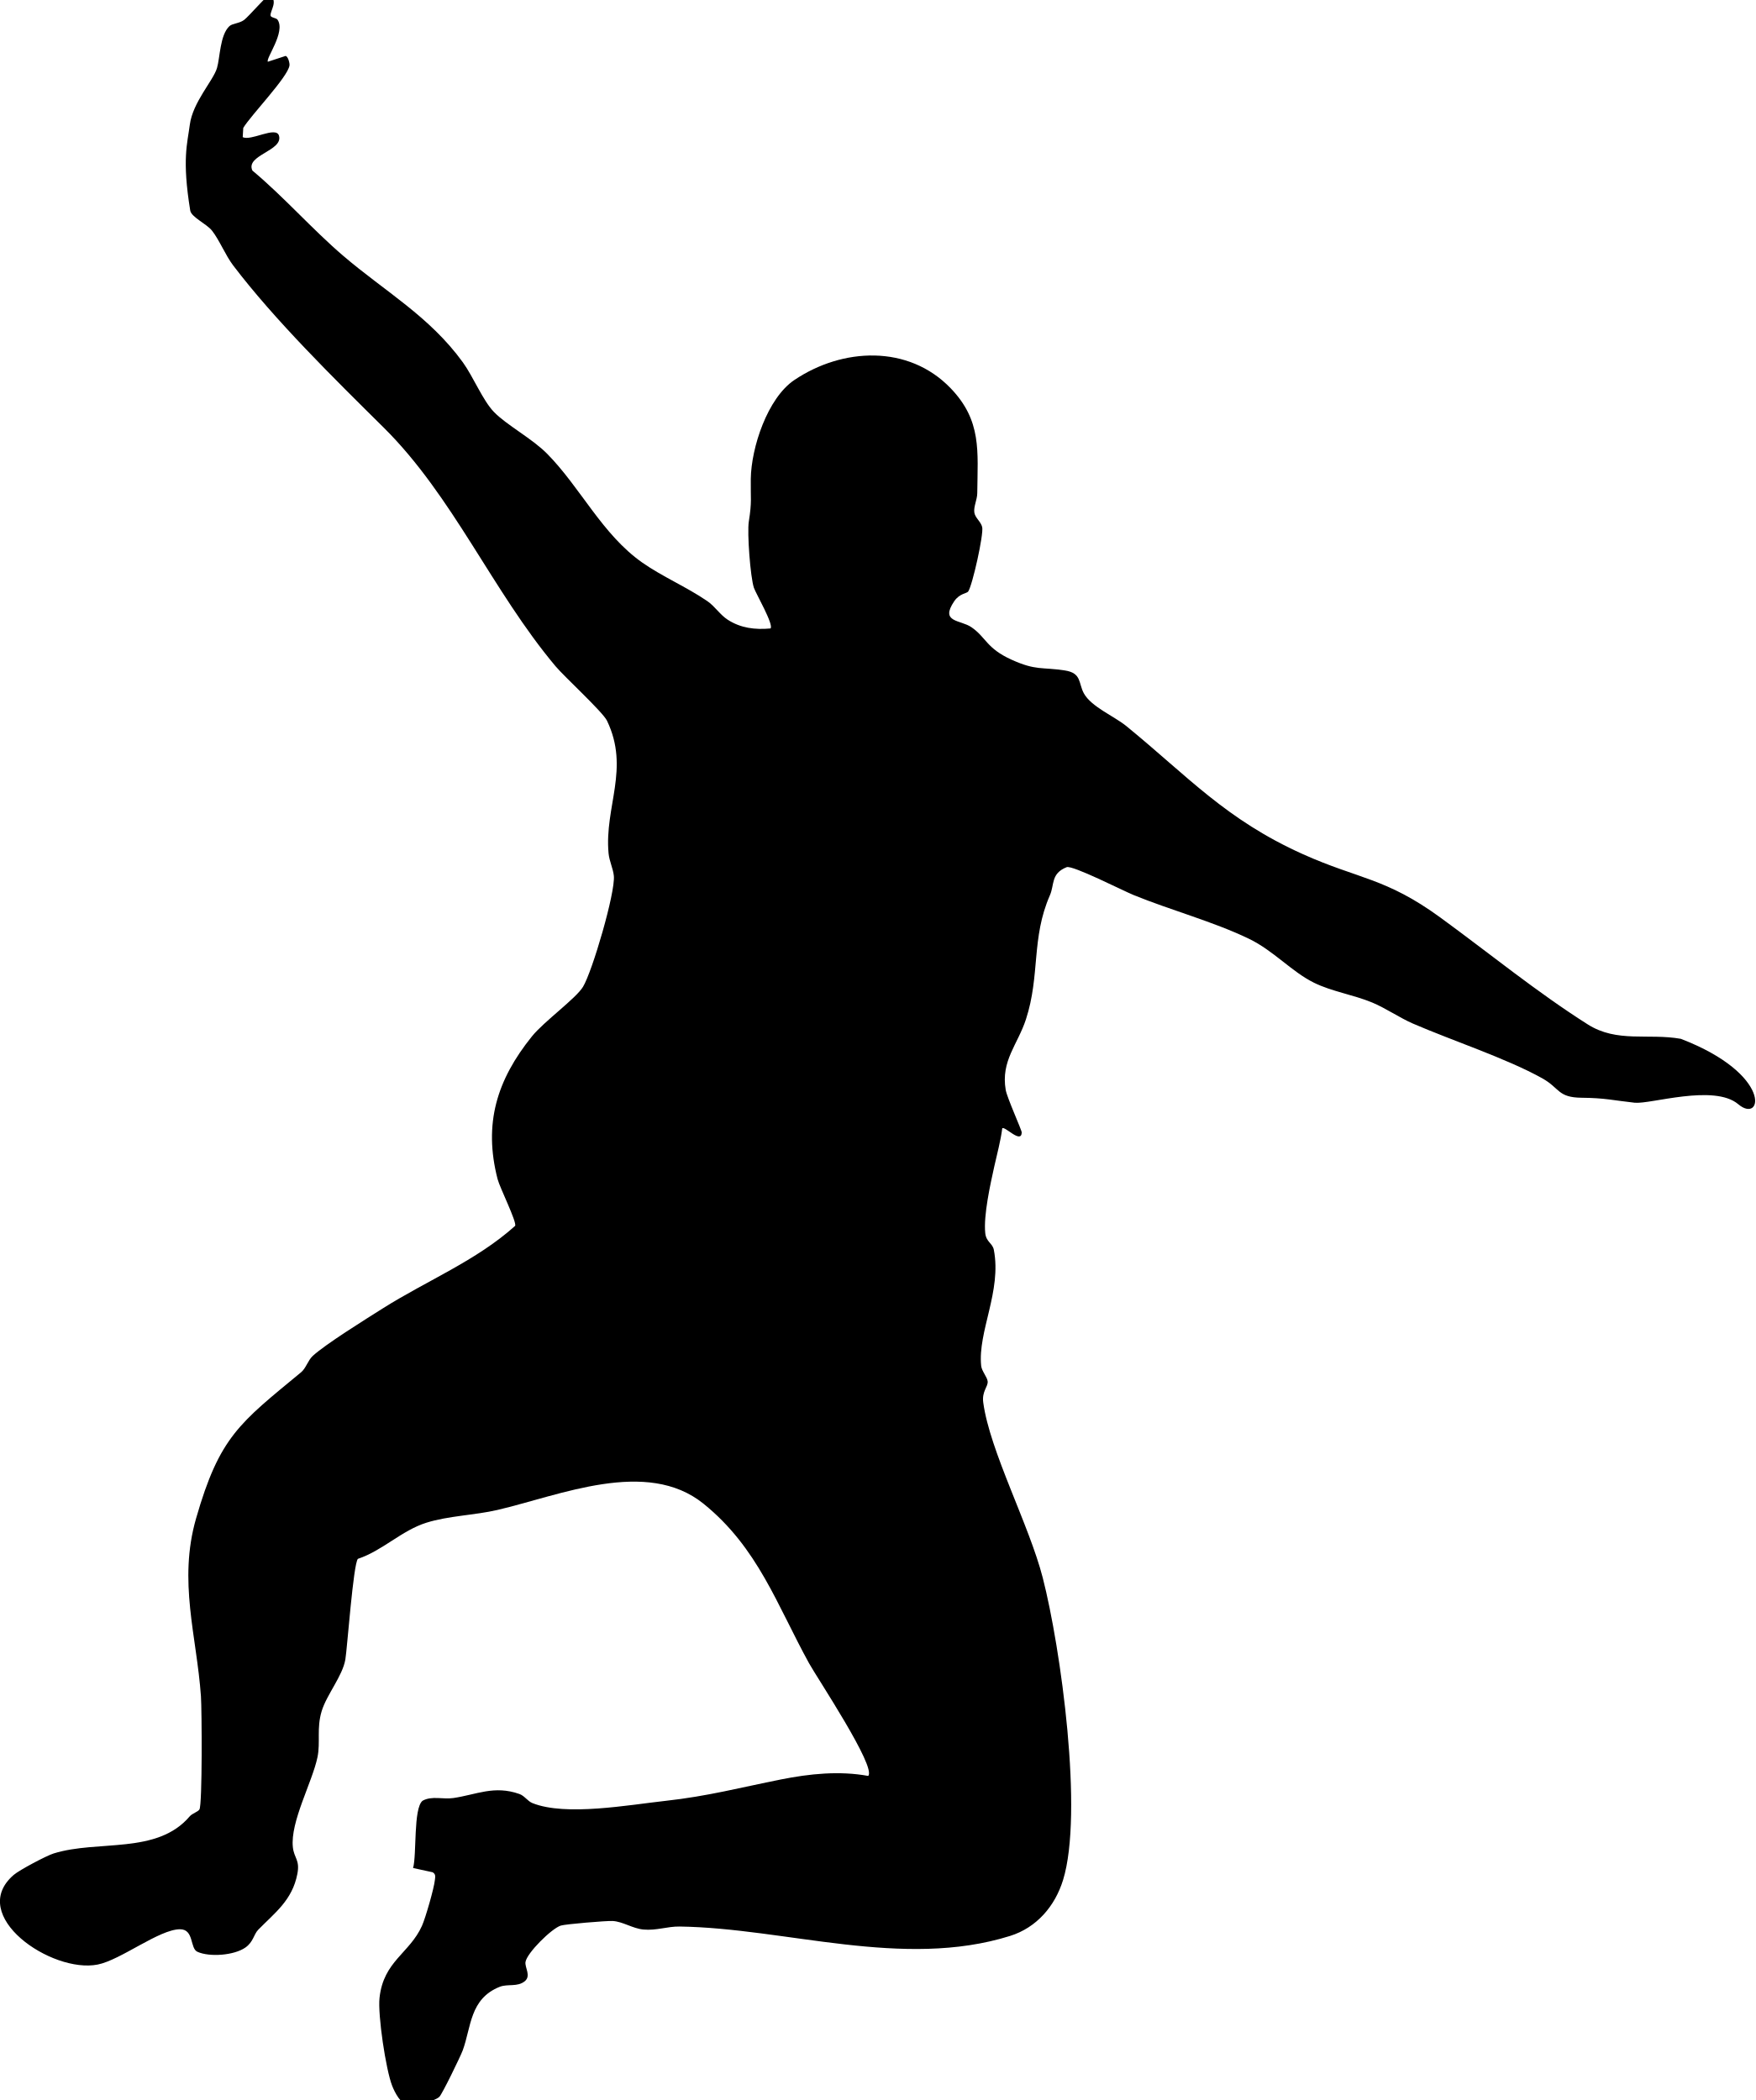
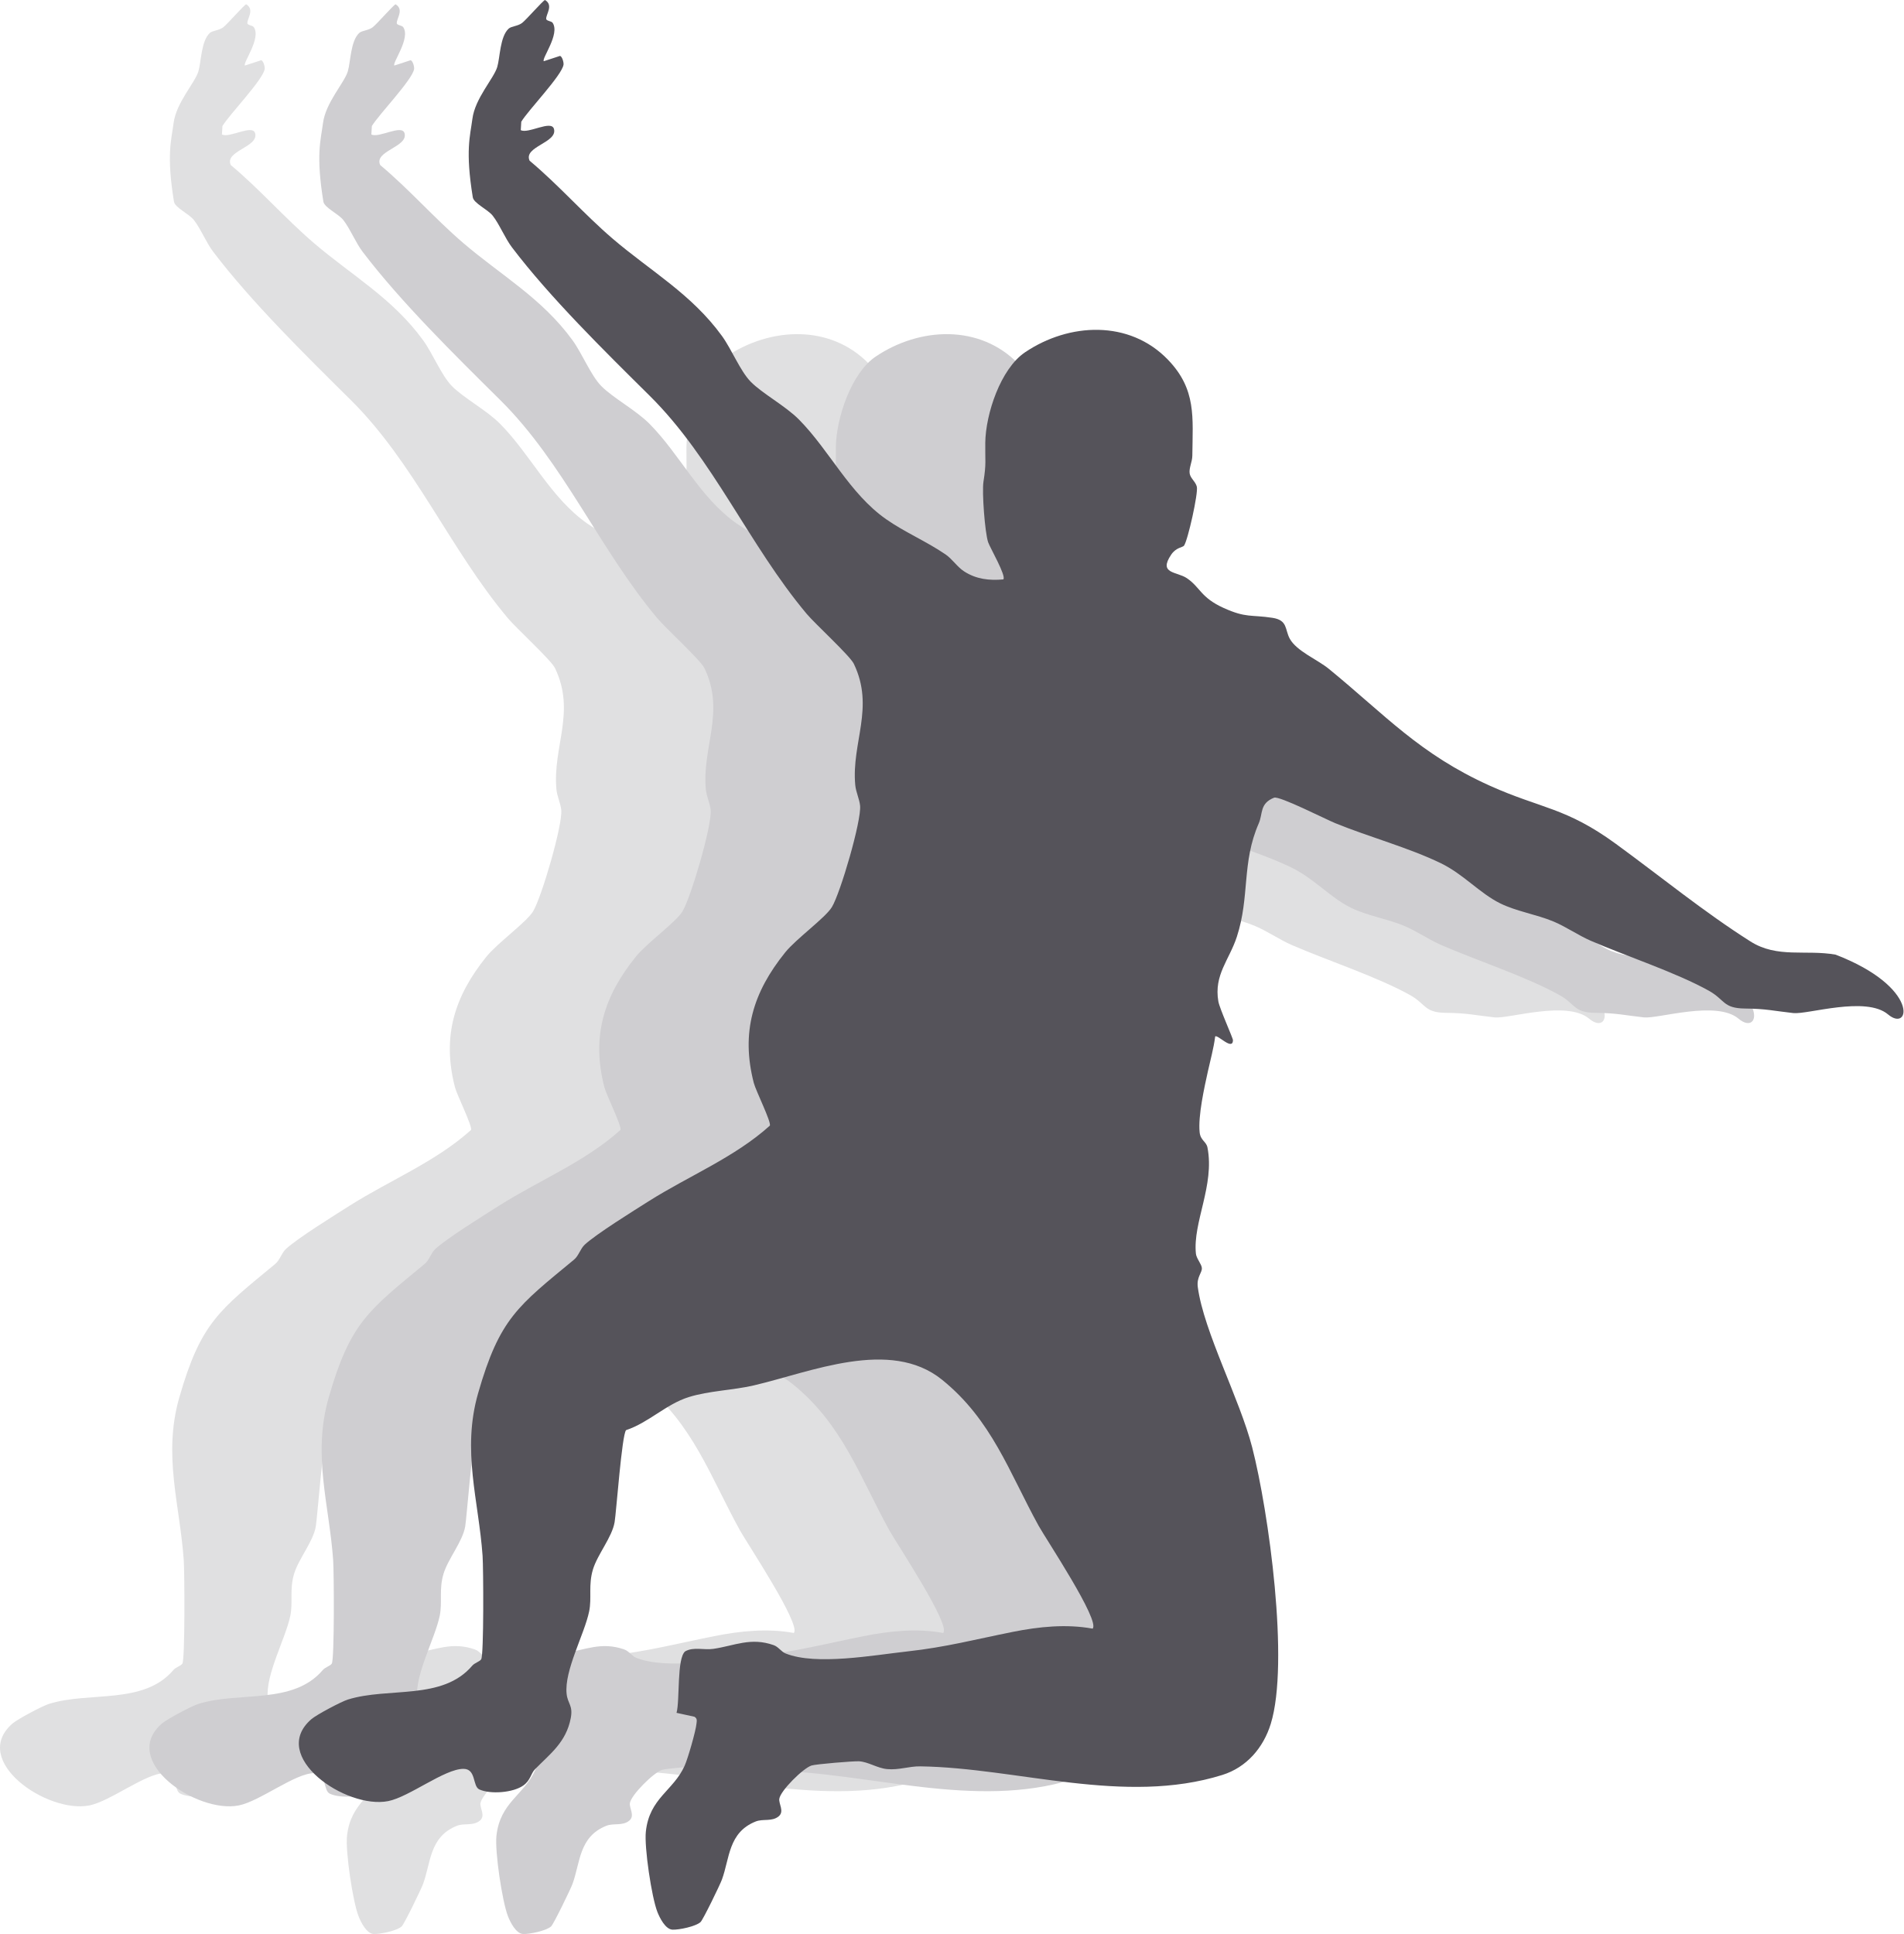
- <svg xmlns="http://www.w3.org/2000/svg" id="Layer_1" data-name="Layer 1" viewBox="0 0 861.77 1031.3">
-   <path d="M802.82,541.57c-10.66-1.17-14.85-2.38-26.19-2.47-11.9-.1-10.71-4.69-19.39-9.54-17.63-9.83-44.21-18.51-63.58-26.91-6.31-2.74-13.48-7.64-19.88-10.29-9.44-3.91-19.9-5.43-28.64-9.75-10.97-5.41-19.77-15.7-31.9-21.57-17.29-8.37-38.48-14.07-56.66-21.49-5.16-2.1-30.08-14.81-32.88-13.68-7.82,3.13-5.92,8.56-8.22,13.81-9.24,21.13-4.7,39.22-11.76,60.91-4.04,12.4-12.4,20.4-9.93,34.67.68,3.93,7.91,19.78,7.86,20.9-.23,5.76-8.26-3.25-9.56-2.06-.8,6.33-2.54,12.5-3.91,18.72-1.87,8.47-5.35,23.97-4.44,32.73.46,4.44,3.58,4.96,4.21,8.2,3.95,20.34-7.96,40.21-6.21,57.01.27,2.6,3.02,5.58,3.19,7.65.22,2.65-2.92,4.82-2.17,10.36,3.22,23.88,22.52,60.02,29.21,86.05,8.87,34.51,20.08,115.7,9.97,148.46-3.96,12.81-12.92,23.35-26.02,27.45-52.55,16.45-110.08-3.85-162.18-4.62-6.16-.09-11.42,2.07-17.85,1.47-5.29-.49-10.14-3.94-15.12-4.19-3.03-.15-23.1,1.52-25.44,2.26-4.52,1.44-16.65,13.46-17.32,17.88-.41,2.7,2.87,6.77-.35,9.44-3.63,2.96-8.38,1.18-12.32,2.75-14.75,5.88-13.95,19.8-18.15,31.21-1.07,2.91-10.1,21.51-11.47,22.8-2.53,2.38-11.7,4.26-15.09,4.09-3.81-.19-6.88-6.41-8.09-9.51-3.11-7.92-7.11-34.83-6.2-43.17,1.95-18.06,14.76-21.84,20.84-35.37,1.73-3.86,5.97-18.56,6.35-22.58.15-1.55.53-2.75-1.11-3.73l-9.6-2.09c1.85-6.6.06-29.26,4.64-33.02,4.49-2.55,10.09-.6,15.11-1.34,11.41-1.68,20.03-6.35,32.4-2.01,2.62.92,4,3.51,6.47,4.5,16.36,6.56,47.28.87,65.33-1.11,20.69-2.27,36.8-6.55,56.67-10.51,14.02-2.8,28.71-4.32,42.83-1.73,4.2-4.23-25.18-48.32-29.02-55.29-15.81-28.71-25.11-56.82-51.85-78.4-27.92-22.54-70.54-4.06-101.16,3.07-11.13,2.59-24.03,2.86-34.87,6.26-12.19,3.82-21.51,13.71-33.65,17.75-2.26,2.41-5.24,43.99-6.15,49.39-1.37,8.14-9.17,17.29-11.63,25.39-2.58,8.52-.53,15.2-2.06,22.62-2.51,12.18-13.44,31.75-12.09,44.21.59,5.45,3.53,6.16,2.22,13.06-2.48,13-11.13,19.2-19.2,27.45-2.28,2.33-2.35,5.97-6.32,8.76-5.52,3.88-17.61,4.79-23.57,2.09-3.74-1.69-1.58-11.08-8.56-11.06-10.17.03-29.06,15.08-40.39,17.33-22.66,4.5-64.28-24.09-41.26-44,2.78-2.41,16.09-9.46,19.61-10.55,21.86-6.82,50.74.68,66.8-18.2,1.29-1.52,4.03-2.18,4.8-3.43,1.46-2.37,1.19-49.12.74-55.57-2.08-29.67-11.26-56.44-2.4-87.31,11.56-40.27,21.39-46.84,51.58-71.81,2.41-1.99,3.33-5.81,5.7-8.01,6.27-5.78,26.08-18.09,34.3-23.29,21.53-13.62,46.13-23.52,65.08-40.6.92-1.86-7.52-18.73-8.61-22.95-7.02-27.22-.37-48.73,16.88-70.12,5.9-7.32,21.55-18.55,25.05-24.31,4.57-7.51,15.95-46.37,15.15-54.49-.36-3.64-2.24-7.23-2.6-11.14-2.09-22.77,10.57-41.46-.76-65.05-2.07-4.32-20.9-21.55-25.3-26.8-31-36.93-50.3-83.45-84.36-117.18-24.27-24.04-53.44-52.7-73.91-79.65-3.73-4.91-6.79-12.52-10.37-17.05-2.68-3.38-10.16-6.62-10.69-9.88-4.1-25.23-1.4-32.89-.21-42.11,1.43-11.09,11.48-21.63,13.34-27.84,1.52-5.1,1.44-16.26,6.12-20.61,1.42-1.32,4.96-1.33,7.23-3.06,2.24-1.71,11.45-12.31,12.32-12.33,4.69,2.84.42,7.76.63,10.14.1,1.17,2.79,1.12,3.46,2.13,4.05,6.03-5.96,19.08-4.77,20.61l8.71-2.85c1.23.27,2.07,3.59,1.9,4.7-.88,5.79-18.87,24.32-22.69,30.64l-.27,4.52c3.96,2.15,16.43-5.63,17.82-.65,2.08,7.43-16.6,9.47-13.07,17.08,15.54,12.99,29.3,28.77,44.59,41.86,20.42,17.48,42.36,29.71,58.74,52.31,5.13,7.09,9.8,18.77,15.32,24.44,6.26,6.44,18.71,13,26.11,20.51,16.37,16.61,26.99,39.59,46.68,53.41,9.8,6.88,21.65,11.9,31.86,18.87,3.8,2.6,6.3,6.74,10.04,9.16,6.45,4.18,13.48,5,21.04,4.31,1.78-1.71-7.2-17.17-8.14-19.96-1.75-5.21-3.38-27.02-2.51-32.51,1.59-10.04.84-11.19.97-20.93.21-15.43,8.2-39.71,21.37-48.59,23.63-15.93,56.04-17.53,76.78,4.04,15.32,15.94,13.25,30.9,13.05,51.5-.03,3.25-1.83,6.53-1.45,9.44.35,2.69,3.24,4.52,3.87,7.25.81,3.47-4.8,28.65-6.88,31.63-.67.96-4.24.9-6.87,4.79-7.1,10.5,3.02,9,8.45,12.72,7.28,4.99,7.3,10.34,19.69,15.95,12.12,5.49,14.72,3.53,26.23,5.3,8.32,1.28,6.57,6.29,9.31,11.26,3.65,6.63,14.89,11.19,20.91,16.11,30.35,24.81,48.76,45.82,86.6,62.84,27.46,12.35,40.65,11.53,67.56,31.16,23.91,17.44,47.32,36.61,72.32,52.45,14.42,9.14,29.62,4.24,45.7,7.08,45.5,17.52,40.03,42.14,28.18,32.11s-43.16.08-50.63-.74Z" />
+ <svg xmlns="http://www.w3.org/2000/svg" id="Layer_1" version="1.1" viewBox="0 0 1022.25 1038.71">
+   <defs>
+     <style>
+       .st0 {
+         fill: #55535a;
+       }
+ 
+       .st1 {
+         fill: #e0e0e1;
+       }
+ 
+       .st2 {
+         fill: #cfced1;
+       }
+     </style>
+   </defs>
+   <path class="st1" d="M802.84,546.45c-10.66-1.17-14.85-2.38-26.19-2.47-11.9-.1-10.71-4.69-19.39-9.54-17.63-9.83-44.21-18.51-63.58-26.91-6.31-2.74-13.48-7.64-19.88-10.29-9.44-3.91-19.9-5.43-28.64-9.75-10.97-5.41-19.77-15.7-31.9-21.57-17.29-8.37-38.48-14.07-56.66-21.49-5.16-2.1-30.08-14.81-32.88-13.68-7.82,3.13-5.92,8.56-8.22,13.81-9.24,21.13-4.7,39.22-11.76,60.91-4.04,12.4-12.4,20.4-9.93,34.67.68,3.93,7.91,19.78,7.86,20.9-.23,5.76-8.26-3.25-9.56-2.06-.8,6.33-2.54,12.5-3.91,18.72-1.87,8.47-5.35,23.97-4.44,32.73.46,4.44,3.58,4.96,4.21,8.2,3.95,20.34-7.96,40.21-6.21,57.01.27,2.6,3.02,5.58,3.19,7.65.22,2.65-2.92,4.82-2.17,10.36,3.22,23.88,22.52,60.02,29.21,86.05,8.87,34.51,20.08,115.7,9.97,148.46-3.96,12.81-12.92,23.35-26.02,27.45-52.55,16.45-110.08-3.85-162.18-4.62-6.16-.09-11.42,2.07-17.85,1.47-5.29-.49-10.14-3.94-15.12-4.19-3.03-.15-23.1,1.52-25.44,2.26-4.52,1.44-16.65,13.46-17.32,17.88-.41,2.7,2.87,6.77-.35,9.44-3.63,2.96-8.38,1.18-12.32,2.75-14.75,5.88-13.95,19.8-18.15,31.21-1.07,2.91-10.1,21.51-11.47,22.8-2.53,2.38-11.7,4.26-15.09,4.09-3.81-.19-6.88-6.41-8.09-9.51-3.11-7.92-7.11-34.83-6.2-43.17,1.95-18.06,14.76-21.84,20.84-35.37,1.73-3.86,5.97-18.56,6.35-22.58.15-1.55.53-2.75-1.11-3.73l-9.6-2.09c1.85-6.6.06-29.26,4.64-33.02,4.49-2.55,10.09-.6,15.11-1.34,11.41-1.68,20.03-6.35,32.4-2.01,2.62.92,4,3.51,6.47,4.5,16.36,6.56,47.28.87,65.33-1.11,20.69-2.27,36.8-6.55,56.67-10.51,14.02-2.8,28.71-4.32,42.83-1.73,4.2-4.23-25.18-48.32-29.02-55.29-15.81-28.71-25.11-56.82-51.85-78.4-27.92-22.54-70.54-4.06-101.16,3.07-11.13,2.59-24.03,2.86-34.87,6.26-12.19,3.82-21.51,13.71-33.65,17.75-2.26,2.41-5.24,43.99-6.15,49.39-1.37,8.14-9.17,17.29-11.63,25.39-2.58,8.52-.53,15.2-2.06,22.62-2.51,12.18-13.44,31.75-12.09,44.21.59,5.45,3.53,6.16,2.22,13.06-2.48,13-11.13,19.2-19.2,27.45-2.28,2.33-2.35,5.97-6.32,8.76-5.52,3.88-17.61,4.79-23.57,2.09-3.74-1.69-1.58-11.08-8.56-11.06-10.17.03-29.06,15.08-40.39,17.33-22.66,4.5-64.28-24.09-41.26-44,2.78-2.41,16.09-9.46,19.61-10.55,21.86-6.82,50.74.68,66.8-18.2,1.29-1.52,4.03-2.18,4.8-3.43,1.46-2.37,1.19-49.12.74-55.57-2.08-29.67-11.26-56.44-2.4-87.31,11.56-40.27,21.39-46.84,51.58-71.81,2.41-1.99,3.33-5.81,5.7-8.01,6.27-5.78,26.08-18.09,34.3-23.29,21.53-13.62,46.13-23.52,65.08-40.6.92-1.86-7.52-18.73-8.61-22.95-7.02-27.22-.37-48.73,16.88-70.12,5.9-7.32,21.55-18.55,25.05-24.31,4.57-7.51,15.95-46.37,15.15-54.49-.36-3.64-2.24-7.23-2.6-11.14-2.09-22.77,10.57-41.46-.76-65.05-2.07-4.32-20.9-21.55-25.3-26.8-31-36.93-50.3-83.45-84.36-117.18-24.27-24.04-53.44-52.7-73.91-79.65-3.73-4.91-6.79-12.52-10.37-17.05-2.68-3.38-10.16-6.62-10.69-9.88-4.1-25.23-1.4-32.89-.21-42.11,1.43-11.09,11.48-21.63,13.34-27.84,1.52-5.1,1.44-16.26,6.12-20.61,1.42-1.32,4.96-1.33,7.23-3.06,2.24-1.71,11.45-12.31,12.32-12.33,4.69,2.84.42,7.76.63,10.14.1,1.17,2.79,1.12,3.46,2.13,4.05,6.03-5.96,19.08-4.77,20.61l8.71-2.85c1.23.27,2.07,3.59,1.9,4.7-.88,5.79-18.87,24.32-22.69,30.64l-.27,4.52c3.96,2.15,16.43-5.63,17.82-.65,2.08,7.43-16.6,9.47-13.07,17.08,15.54,12.99,29.3,28.77,44.59,41.86,20.42,17.48,42.36,29.71,58.74,52.31,5.13,7.09,9.8,18.77,15.32,24.44,6.26,6.44,18.71,13,26.11,20.51,16.37,16.61,26.99,39.59,46.68,53.41,9.8,6.88,21.65,11.9,31.86,18.87,3.8,2.6,6.3,6.74,10.04,9.16,6.45,4.18,13.48,5,21.04,4.31,1.78-1.71-7.2-17.17-8.14-19.96-1.75-5.21-3.38-27.02-2.51-32.51,1.59-10.04.84-11.19.97-20.93.21-15.43,8.2-39.71,21.37-48.59,23.63-15.93,56.04-17.53,76.78,4.04,15.32,15.94,13.25,30.9,13.05,51.5-.03,3.25-1.83,6.53-1.45,9.44.35,2.69,3.24,4.52,3.87,7.25.81,3.47-4.8,28.65-6.88,31.63-.67.96-4.24.9-6.87,4.79-7.1,10.5,3.02,9,8.45,12.72,7.28,4.99,7.3,10.34,19.69,15.95,12.12,5.49,14.72,3.53,26.23,5.3,8.32,1.28,6.57,6.29,9.31,11.26,3.65,6.63,14.89,11.19,20.91,16.11,30.35,24.81,48.76,45.82,86.6,62.84,27.46,12.35,40.65,11.53,67.56,31.16,23.91,17.44,47.32,36.61,72.32,52.45,14.42,9.14,29.62,4.24,45.7,7.08,45.5,17.52,40.03,42.14,28.18,32.11s-43.16.08-50.63-.74v.04Z" />
+   <path class="st2" d="M883.08,546.45c-10.66-1.17-14.85-2.38-26.19-2.47-11.9-.1-10.71-4.69-19.39-9.54-17.63-9.83-44.21-18.51-63.58-26.91-6.31-2.74-13.48-7.64-19.88-10.29-9.44-3.91-19.9-5.43-28.64-9.75-10.97-5.41-19.77-15.7-31.9-21.57-17.29-8.37-38.48-14.07-56.66-21.49-5.16-2.1-30.08-14.81-32.88-13.68-7.82,3.13-5.92,8.56-8.22,13.81-9.24,21.13-4.7,39.22-11.76,60.91-4.04,12.4-12.4,20.4-9.93,34.67.68,3.93,7.91,19.78,7.86,20.9-.23,5.76-8.26-3.25-9.56-2.06-.8,6.33-2.54,12.5-3.91,18.72-1.87,8.47-5.35,23.97-4.44,32.73.46,4.44,3.58,4.96,4.21,8.2,3.95,20.34-7.96,40.21-6.21,57.01.27,2.6,3.02,5.58,3.19,7.65.22,2.65-2.92,4.82-2.17,10.36,3.22,23.88,22.52,60.02,29.21,86.05,8.87,34.51,20.08,115.7,9.97,148.46-3.96,12.81-12.92,23.35-26.02,27.45-52.55,16.45-110.08-3.85-162.18-4.62-6.16-.09-11.42,2.07-17.85,1.47-5.29-.49-10.14-3.94-15.12-4.19-3.03-.15-23.1,1.52-25.44,2.26-4.52,1.44-16.65,13.46-17.32,17.88-.41,2.7,2.87,6.77-.35,9.44-3.63,2.96-8.38,1.18-12.32,2.75-14.75,5.88-13.95,19.8-18.15,31.21-1.07,2.91-10.1,21.51-11.47,22.8-2.53,2.38-11.7,4.26-15.09,4.09-3.81-.19-6.88-6.41-8.09-9.51-3.11-7.92-7.11-34.83-6.2-43.17,1.95-18.06,14.76-21.84,20.84-35.37,1.73-3.86,5.97-18.56,6.35-22.58.15-1.55.53-2.75-1.11-3.73l-9.6-2.09c1.85-6.6.06-29.26,4.64-33.02,4.49-2.55,10.09-.6,15.11-1.34,11.41-1.68,20.03-6.35,32.4-2.01,2.62.92,4,3.51,6.47,4.5,16.36,6.56,47.28.87,65.33-1.11,20.69-2.27,36.8-6.55,56.67-10.51,14.02-2.8,28.71-4.32,42.83-1.73,4.2-4.23-25.18-48.32-29.02-55.29-15.81-28.71-25.11-56.82-51.85-78.4-27.92-22.54-70.54-4.06-101.16,3.07-11.13,2.59-24.03,2.86-34.87,6.26-12.19,3.82-21.51,13.71-33.65,17.75-2.26,2.41-5.24,43.99-6.15,49.39-1.37,8.14-9.17,17.29-11.63,25.39-2.58,8.52-.53,15.2-2.06,22.62-2.51,12.18-13.44,31.75-12.09,44.21.59,5.45,3.53,6.16,2.22,13.06-2.48,13-11.13,19.2-19.2,27.45-2.28,2.33-2.35,5.97-6.32,8.76-5.52,3.88-17.61,4.79-23.57,2.09-3.74-1.69-1.58-11.08-8.56-11.06-10.17.03-29.06,15.08-40.39,17.33-22.66,4.5-64.28-24.09-41.26-44,2.78-2.41,16.09-9.46,19.61-10.55,21.86-6.82,50.74.68,66.8-18.2,1.29-1.52,4.03-2.18,4.8-3.43,1.46-2.37,1.19-49.12.74-55.57-2.08-29.67-11.26-56.44-2.4-87.31,11.56-40.27,21.39-46.84,51.58-71.81,2.41-1.99,3.33-5.81,5.7-8.01,6.27-5.78,26.08-18.09,34.3-23.29,21.53-13.62,46.13-23.52,65.08-40.6.92-1.86-7.52-18.73-8.61-22.95-7.02-27.22-.37-48.73,16.88-70.12,5.9-7.32,21.55-18.55,25.05-24.31,4.57-7.51,15.95-46.37,15.15-54.49-.36-3.64-2.24-7.23-2.6-11.14-2.09-22.77,10.57-41.46-.76-65.05-2.07-4.32-20.9-21.55-25.3-26.8-31-36.93-50.3-83.45-84.36-117.18-24.27-24.04-53.44-52.7-73.91-79.65-3.73-4.91-6.79-12.52-10.37-17.05-2.68-3.38-10.16-6.62-10.69-9.88-4.1-25.23-1.4-32.89-.21-42.11,1.43-11.09,11.48-21.63,13.34-27.84,1.52-5.1,1.44-16.26,6.12-20.61,1.42-1.32,4.96-1.33,7.23-3.06,2.24-1.71,11.45-12.31,12.32-12.33,4.69,2.84.42,7.76.63,10.14.1,1.17,2.79,1.12,3.46,2.13,4.05,6.03-5.96,19.08-4.77,20.61l8.71-2.85c1.23.27,2.07,3.59,1.9,4.7-.88,5.79-18.87,24.32-22.69,30.64l-.27,4.52c3.96,2.15,16.43-5.63,17.82-.65,2.08,7.43-16.6,9.47-13.07,17.08,15.54,12.99,29.3,28.77,44.59,41.86,20.42,17.48,42.36,29.71,58.74,52.31,5.13,7.09,9.8,18.77,15.32,24.44,6.26,6.44,18.71,13,26.11,20.51,16.37,16.61,26.99,39.59,46.68,53.41,9.8,6.88,21.65,11.9,31.86,18.87,3.8,2.6,6.3,6.74,10.04,9.16,6.45,4.18,13.48,5,21.04,4.31,1.78-1.71-7.2-17.17-8.14-19.96-1.75-5.21-3.38-27.02-2.51-32.51,1.59-10.04.84-11.19.97-20.93.21-15.43,8.2-39.71,21.37-48.59,23.63-15.93,56.04-17.53,76.78,4.04,15.32,15.94,13.25,30.9,13.05,51.5-.03,3.25-1.83,6.53-1.45,9.44.35,2.69,3.24,4.52,3.87,7.25.81,3.47-4.8,28.65-6.88,31.63-.67.96-4.24.9-6.87,4.79-7.1,10.5,3.02,9,8.45,12.72,7.28,4.99,7.3,10.34,19.69,15.95,12.12,5.49,14.72,3.53,26.23,5.3,8.32,1.28,6.57,6.29,9.31,11.26,3.65,6.63,14.89,11.19,20.91,16.11,30.35,24.81,48.76,45.82,86.6,62.84,27.46,12.35,40.65,11.53,67.56,31.16,23.91,17.44,47.32,36.61,72.32,52.45,14.42,9.14,29.62,4.24,45.7,7.08,45.5,17.52,40.03,42.14,28.18,32.11s-43.16.08-50.63-.74v.04Z" />
+   <path class="st0" d="M963.32,544.13c-10.66-1.17-14.85-2.38-26.19-2.47-11.9-.1-10.71-4.69-19.39-9.54-17.63-9.83-44.21-18.51-63.58-26.91-6.31-2.74-13.48-7.64-19.88-10.29-9.44-3.91-19.9-5.43-28.64-9.75-10.97-5.41-19.77-15.7-31.9-21.57-17.29-8.37-38.48-14.07-56.66-21.49-5.16-2.1-30.08-14.81-32.88-13.68-7.82,3.13-5.92,8.56-8.22,13.81-9.24,21.13-4.7,39.22-11.76,60.91-4.04,12.4-12.4,20.4-9.93,34.67.68,3.93,7.91,19.78,7.86,20.9-.23,5.76-8.26-3.25-9.56-2.06-.8,6.33-2.54,12.5-3.91,18.72-1.87,8.47-5.35,23.97-4.44,32.73.46,4.44,3.58,4.96,4.21,8.2,3.95,20.34-7.96,40.21-6.21,57.01.27,2.6,3.02,5.58,3.19,7.65.22,2.65-2.92,4.82-2.17,10.36,3.22,23.88,22.52,60.02,29.21,86.05,8.87,34.51,20.08,115.7,9.97,148.46-3.96,12.81-12.92,23.35-26.02,27.45-52.55,16.45-110.08-3.85-162.18-4.62-6.16-.09-11.42,2.07-17.85,1.47-5.29-.49-10.14-3.94-15.12-4.19-3.03-.15-23.1,1.52-25.44,2.26-4.52,1.44-16.65,13.46-17.32,17.88-.41,2.7,2.87,6.77-.35,9.44-3.63,2.96-8.38,1.18-12.32,2.75-14.75,5.88-13.95,19.8-18.15,31.21-1.07,2.91-10.1,21.51-11.47,22.8-2.53,2.38-11.7,4.26-15.09,4.09-3.81-.19-6.88-6.41-8.09-9.51-3.11-7.92-7.11-34.83-6.2-43.17,1.95-18.06,14.76-21.84,20.84-35.37,1.73-3.86,5.97-18.56,6.35-22.58.15-1.55.53-2.75-1.11-3.73l-9.6-2.09c1.85-6.6.06-29.26,4.64-33.02,4.49-2.55,10.09-.6,15.11-1.34,11.41-1.68,20.03-6.35,32.4-2.01,2.62.92,4,3.51,6.47,4.5,16.36,6.56,47.28.87,65.33-1.11,20.69-2.27,36.8-6.55,56.67-10.51,14.02-2.8,28.71-4.32,42.83-1.73,4.2-4.23-25.18-48.32-29.02-55.29-15.81-28.71-25.11-56.82-51.85-78.4-27.92-22.54-70.54-4.06-101.16,3.07-11.13,2.59-24.03,2.86-34.87,6.26-12.19,3.82-21.51,13.71-33.65,17.75-2.26,2.41-5.24,43.99-6.15,49.39-1.37,8.14-9.17,17.29-11.63,25.39-2.58,8.52-.53,15.2-2.06,22.62-2.51,12.18-13.44,31.75-12.09,44.21.59,5.45,3.53,6.16,2.22,13.06-2.48,13-11.13,19.2-19.2,27.45-2.28,2.33-2.35,5.97-6.32,8.76-5.52,3.88-17.61,4.79-23.57,2.09-3.74-1.69-1.58-11.08-8.56-11.06-10.17.03-29.06,15.08-40.39,17.33-22.66,4.5-64.28-24.09-41.26-44,2.78-2.41,16.09-9.46,19.61-10.55,21.86-6.82,50.74.68,66.8-18.2,1.29-1.52,4.03-2.18,4.8-3.43,1.46-2.37,1.19-49.12.74-55.57-2.08-29.67-11.26-56.44-2.4-87.31,11.56-40.27,21.39-46.84,51.58-71.81,2.41-1.99,3.33-5.81,5.7-8.01,6.27-5.78,26.08-18.09,34.3-23.29,21.53-13.62,46.13-23.52,65.08-40.6.92-1.86-7.52-18.73-8.61-22.95-7.02-27.22-.37-48.73,16.88-70.12,5.9-7.32,21.55-18.55,25.05-24.31,4.57-7.51,15.95-46.37,15.15-54.49-.36-3.64-2.24-7.23-2.6-11.14-2.09-22.77,10.57-41.46-.76-65.05-2.07-4.32-20.9-21.55-25.3-26.8-31-36.93-50.3-83.45-84.36-117.18-24.27-24.04-53.44-52.7-73.91-79.65-3.73-4.91-6.79-12.52-10.37-17.05-2.68-3.38-10.16-6.62-10.69-9.88-4.1-25.23-1.4-32.89-.21-42.11,1.43-11.09,11.48-21.63,13.34-27.84,1.52-5.1,1.44-16.26,6.12-20.61,1.42-1.32,4.96-1.33,7.23-3.06,2.24-1.71,11.45-12.31,12.32-12.33,4.69,2.84.42,7.76.63,10.14.1,1.17,2.79,1.12,3.46,2.13,4.05,6.03-5.96,19.08-4.77,20.61l8.71-2.85c1.23.27,2.07,3.59,1.9,4.7-.88,5.79-18.87,24.32-22.69,30.64l-.27,4.52c3.96,2.15,16.43-5.63,17.82-.65,2.08,7.43-16.6,9.47-13.07,17.08,15.54,12.99,29.3,28.77,44.59,41.86,20.42,17.48,42.36,29.71,58.74,52.31,5.13,7.09,9.8,18.77,15.32,24.44,6.26,6.44,18.71,13,26.11,20.51,16.37,16.61,26.99,39.59,46.68,53.41,9.8,6.88,21.65,11.9,31.86,18.87,3.8,2.6,6.3,6.74,10.04,9.16,6.45,4.18,13.48,5,21.04,4.31,1.78-1.71-7.2-17.17-8.14-19.96-1.75-5.21-3.38-27.02-2.51-32.51,1.59-10.04.84-11.19.97-20.93.21-15.43,8.2-39.71,21.37-48.59,23.63-15.93,56.04-17.53,76.78,4.04,15.32,15.94,13.25,30.9,13.05,51.5-.03,3.25-1.83,6.53-1.45,9.44.35,2.69,3.24,4.52,3.87,7.25.81,3.47-4.8,28.65-6.88,31.63-.67.96-4.24.9-6.87,4.79-7.1,10.5,3.02,9,8.45,12.72,7.28,4.99,7.3,10.34,19.69,15.95,12.12,5.49,14.72,3.53,26.23,5.3,8.32,1.28,6.57,6.29,9.31,11.26,3.65,6.63,14.89,11.19,20.91,16.11,30.35,24.81,48.76,45.82,86.6,62.84,27.46,12.35,40.65,11.53,67.56,31.16,23.91,17.44,47.32,36.61,72.32,52.45,14.42,9.14,29.62,4.24,45.7,7.08,45.5,17.52,40.03,42.14,28.18,32.11s-43.16.08-50.63-.74v.04Z" />
</svg>
